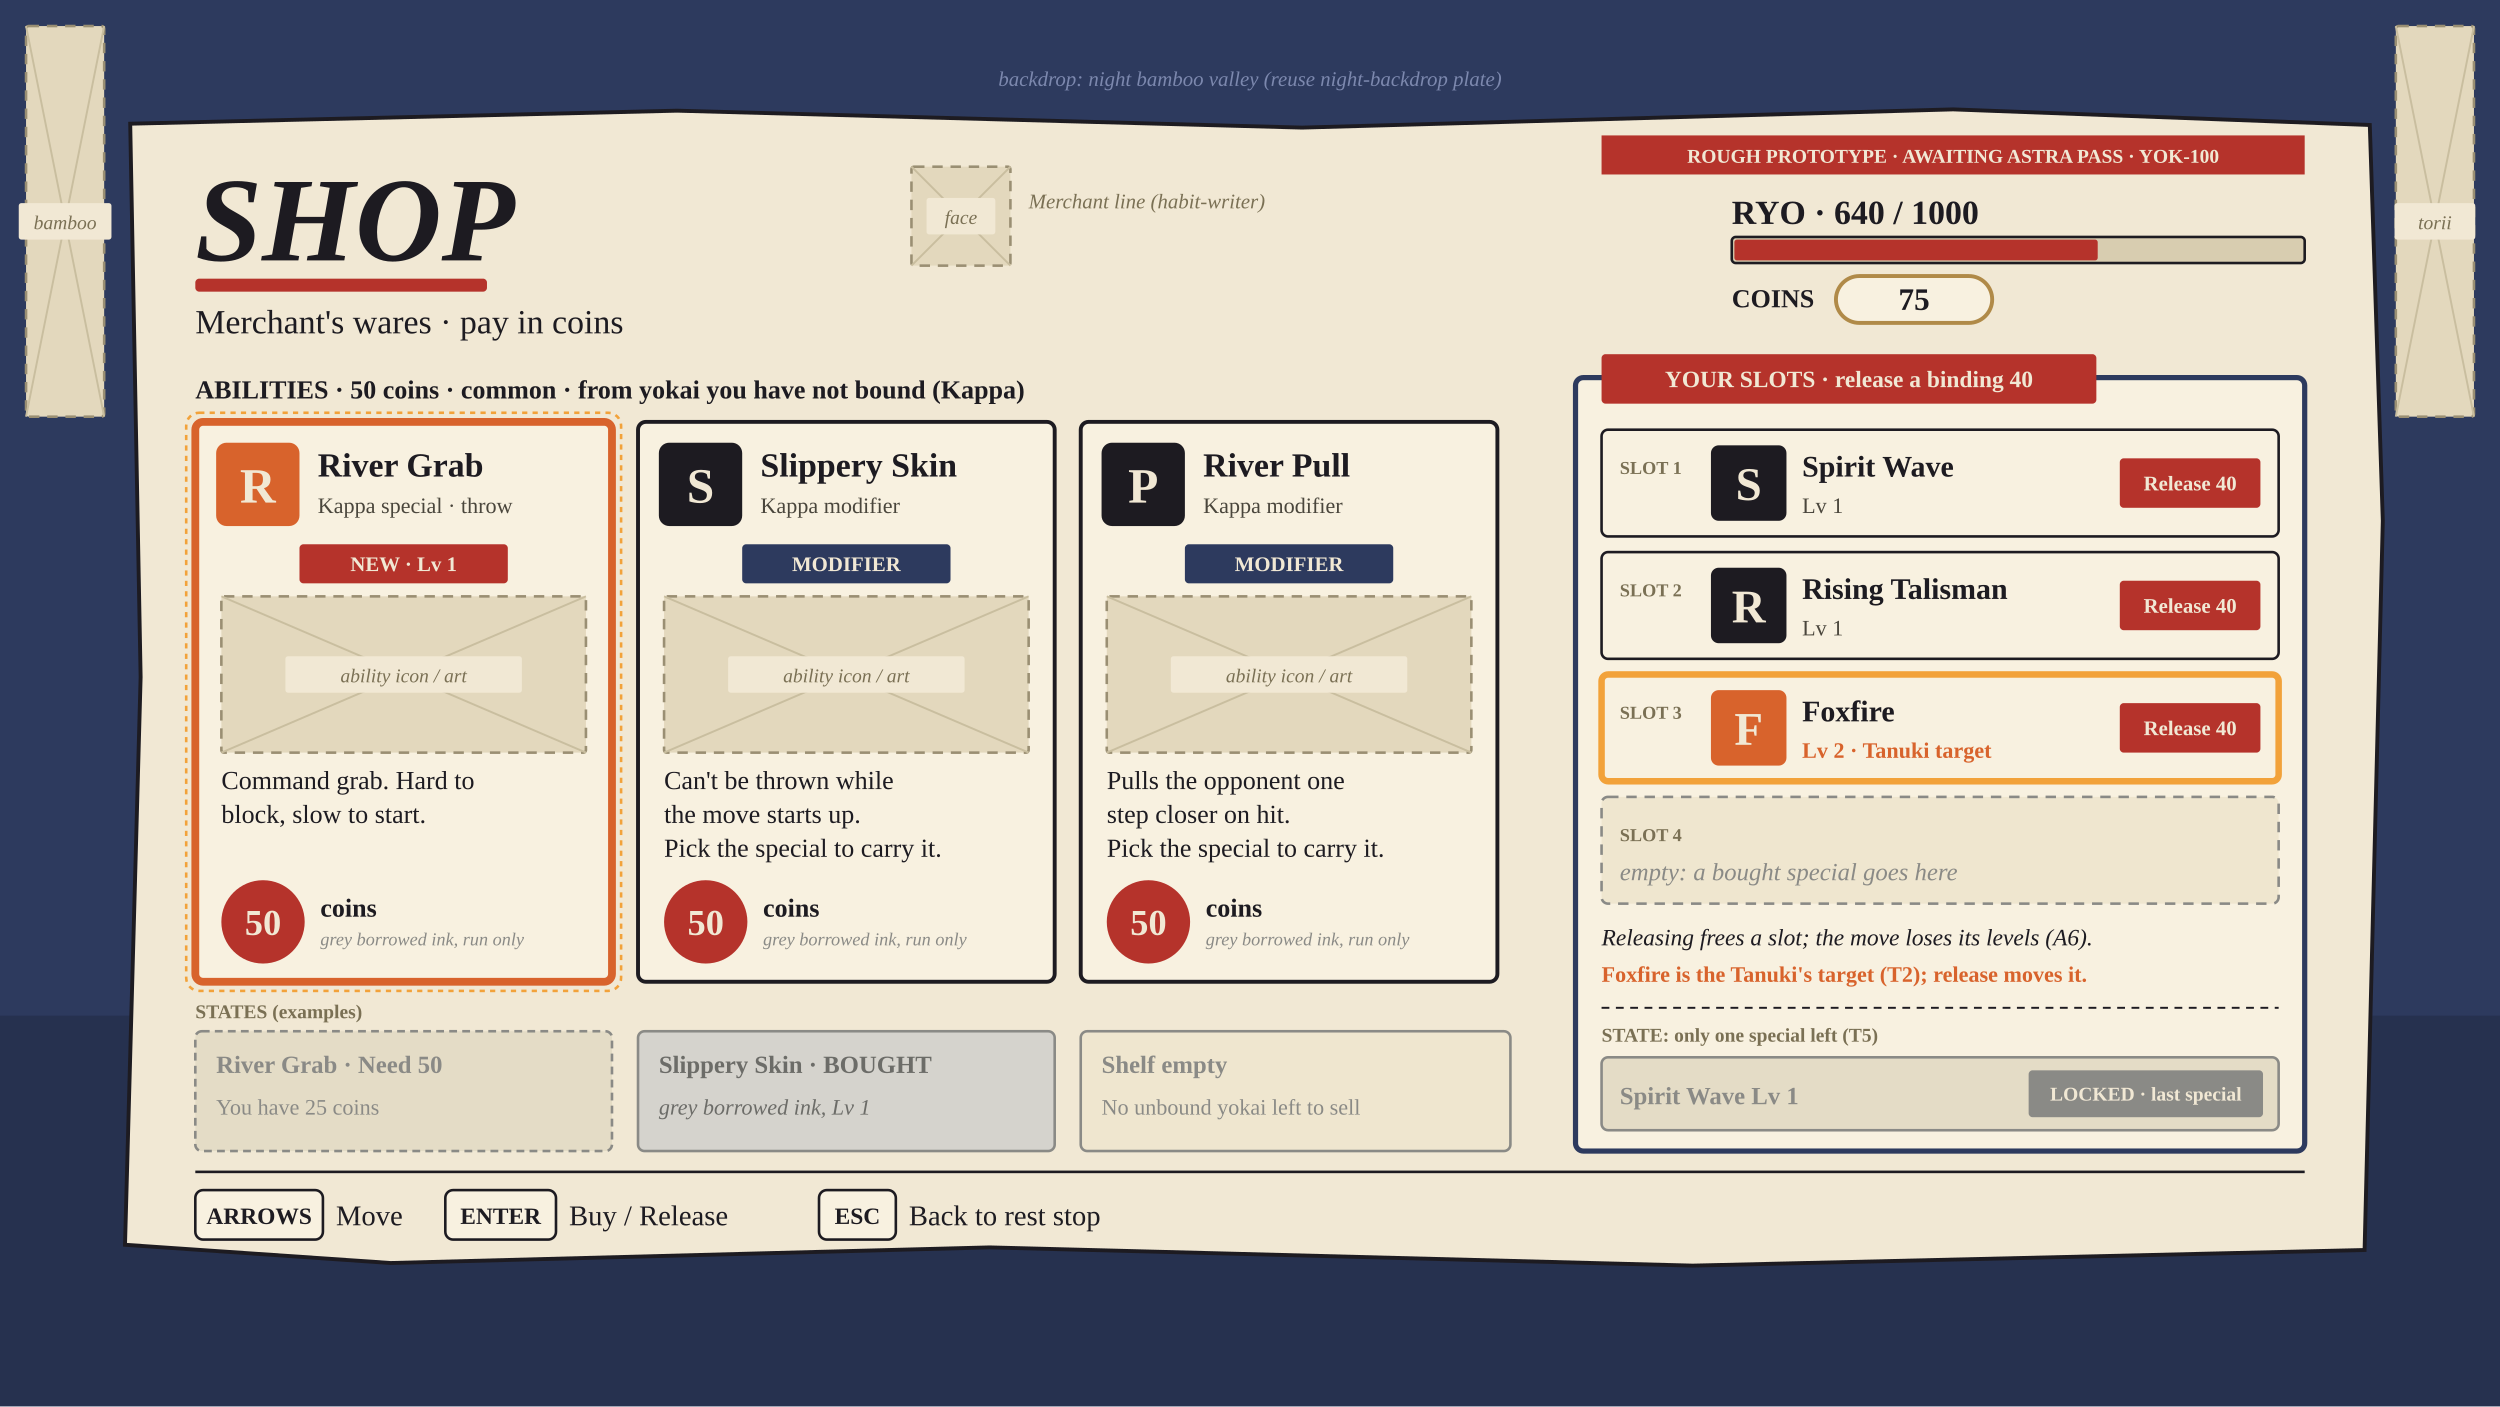
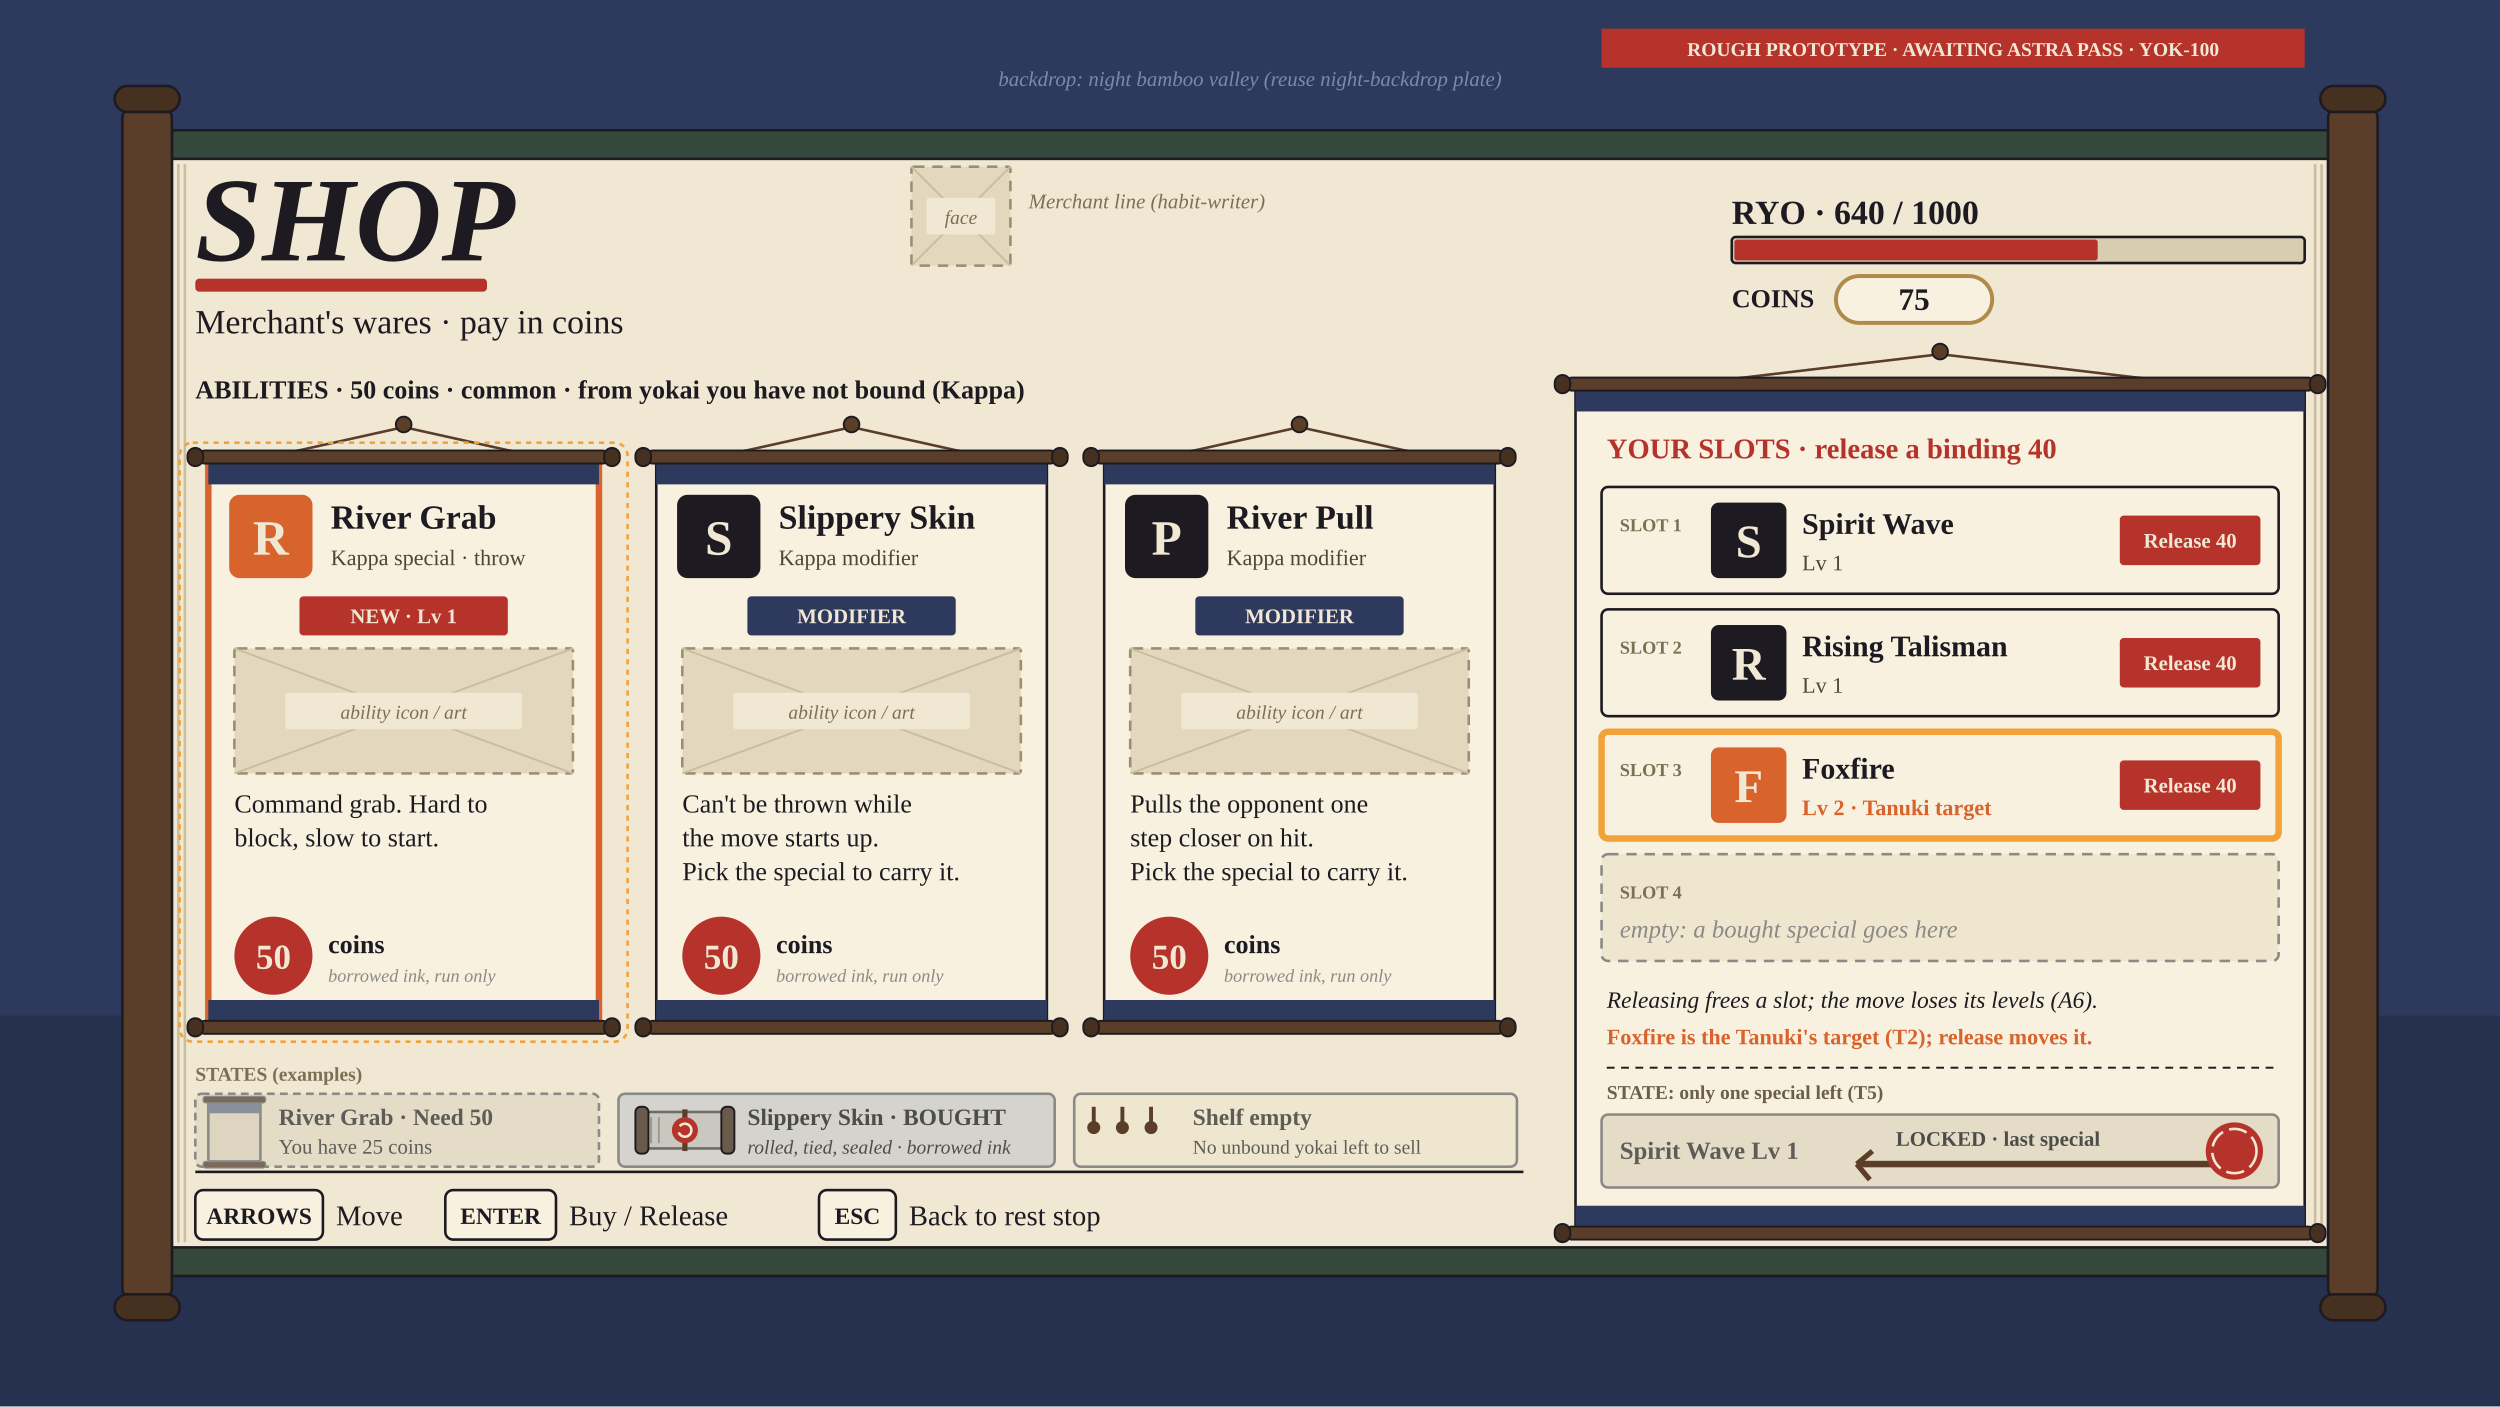
<svg xmlns="http://www.w3.org/2000/svg" width="1920" height="1080" viewBox="0 0 1920 1080">
  <rect width="1920" height="1080" fill="#2D3A5E" />
  <rect x="0" y="780" width="1920" height="300" rx="0" fill="#26314F" stroke="none" stroke-width="0" />
-   <rect x="20" y="20" width="60" height="300" rx="2" fill="#E3D8BD" stroke="#9A8F73" stroke-width="2" stroke-dasharray="8 6" />
-   <line x1="20" y1="20" x2="80" y2="320" stroke="#C9BE9F" stroke-width="1.5" />
-   <line x1="80" y1="20" x2="20" y2="320" stroke="#C9BE9F" stroke-width="1.5" />
-   <rect x="14.4" y="156.0" width="71.2" height="28" rx="2" fill="#F1E8D4" stroke="none" stroke-width="0" />
-   <text x="50.0" y="176.0" font-family="Georgia, 'Times New Roman', serif" font-size="15" fill="#7A7054" font-weight="normal" text-anchor="middle" font-style="italic">bamboo</text>
-   <rect x="1840" y="20" width="60" height="300" rx="2" fill="#E3D8BD" stroke="#9A8F73" stroke-width="2" stroke-dasharray="8 6" />
-   <line x1="1840" y1="20" x2="1900" y2="320" stroke="#C9BE9F" stroke-width="1.5" />
-   <line x1="1900" y1="20" x2="1840" y2="320" stroke="#C9BE9F" stroke-width="1.5" />
-   <rect x="1839.0" y="156.0" width="62.0" height="28" rx="2" fill="#F1E8D4" stroke="none" stroke-width="0" />
-   <text x="1870.0" y="176.0" font-family="Georgia, 'Times New Roman', serif" font-size="15" fill="#7A7054" font-weight="normal" text-anchor="middle" font-style="italic">torii</text>
  <text x="960" y="66" font-family="Georgia, 'Times New Roman', serif" font-size="16" fill="#7C88AE" font-weight="normal" text-anchor="middle" font-style="italic">backdrop: night bamboo valley (reuse night-backdrop plate)</text>
-   <polygon points="100,95 520,85 1000,98 1500,84 1820,96 1830,400 1816,960 1300,972 760,958 300,970 96,956 108,520" fill="#F1E8D4" stroke="#1D1B21" stroke-width="3" />
+   <rect x="132" y="100" width="1656" height="880" rx="0" fill="#34483B" stroke="#1D1B21" stroke-width="2" />
+   <rect x="132" y="122" width="1656" height="836" rx="0" fill="#F1E8D4" stroke="#1D1B21" stroke-width="2" />
+   <line x1="137" y1="126" x2="137" y2="954" stroke="#C9BE9F" stroke-width="2" />
+   <line x1="142" y1="126" x2="142" y2="954" stroke="#C9BE9F" stroke-width="2" />
+   <line x1="1783" y1="126" x2="1783" y2="954" stroke="#C9BE9F" stroke-width="2" />
+   <line x1="1778" y1="126" x2="1778" y2="954" stroke="#C9BE9F" stroke-width="2" />
+   <rect x="94" y="84" width="38" height="912" rx="6" fill="#5A3E2A" stroke="#1D1B21" stroke-width="2" />
+   <rect x="88" y="66" width="50" height="20" rx="10" fill="#46301F" stroke="#1D1B21" stroke-width="2" />
+   <rect x="88" y="994" width="50" height="20" rx="10" fill="#46301F" stroke="#1D1B21" stroke-width="2" />
+   <rect x="1788" y="84" width="38" height="912" rx="6" fill="#5A3E2A" stroke="#1D1B21" stroke-width="2" />
+   <rect x="1782" y="66" width="50" height="20" rx="10" fill="#46301F" stroke="#1D1B21" stroke-width="2" />
+   <rect x="1782" y="994" width="50" height="20" rx="10" fill="#46301F" stroke="#1D1B21" stroke-width="2" />
  <text x="150" y="200" font-family="Georgia, 'Times New Roman', serif" font-size="92" fill="#1D1B21" font-weight="bold" text-anchor="start" font-style="italic">SHOP</text>
  <rect x="150" y="214" width="224" height="10" rx="3" fill="#B5332B" stroke="none" stroke-width="0" />
  <text x="150" y="256" font-family="Georgia, 'Times New Roman', serif" font-size="26" fill="#1D1B21" font-weight="normal" text-anchor="start">Merchant's wares · pay in coins</text>
  <text x="1330" y="172" font-family="Georgia, 'Times New Roman', serif" font-size="26" fill="#1D1B21" font-weight="bold" text-anchor="start">RYO  ·  640 / 1000</text>
  <rect x="1330" y="182" width="440" height="20" rx="3" fill="#D8CDB0" stroke="#1D1B21" stroke-width="2" />
  <rect x="1332" y="184" width="279.04" height="16" rx="2" fill="#B5332B" stroke="none" stroke-width="0" />
  <text x="1330" y="236" font-family="Georgia, 'Times New Roman', serif" font-size="20" fill="#1D1B21" font-weight="bold" text-anchor="start">COINS</text>
  <rect x="1410" y="212" width="120" height="36" rx="18" fill="#F8F1E0" stroke="#B08A48" stroke-width="3" />
  <text x="1470" y="238" font-family="Georgia, 'Times New Roman', serif" font-size="24" fill="#1D1B21" font-weight="bold" text-anchor="middle">75</text>
-   <rect x="1230" y="104" width="540" height="30" fill="#B5332B" />
-   <text x="1500" y="125" font-family="Georgia, 'Times New Roman', serif" font-size="15" fill="#F1E8D4" font-weight="bold" text-anchor="middle">ROUGH PROTOTYPE · AWAITING ASTRA PASS · YOK-100</text>
+   <rect x="1230" y="22" width="540" height="30" fill="#B5332B" />
+   <text x="1500" y="43" font-family="Georgia, 'Times New Roman', serif" font-size="15" fill="#F1E8D4" font-weight="bold" text-anchor="middle">ROUGH PROTOTYPE · AWAITING ASTRA PASS · YOK-100</text>
  <rect x="700" y="128" width="76" height="76" rx="2" fill="#E3D8BD" stroke="#9A8F73" stroke-width="2" stroke-dasharray="8 6" />
  <line x1="700" y1="128" x2="776" y2="204" stroke="#C9BE9F" stroke-width="1.5" />
  <line x1="776" y1="128" x2="700" y2="204" stroke="#C9BE9F" stroke-width="1.5" />
  <rect x="711.6" y="152.0" width="52.8" height="28" rx="2" fill="#F1E8D4" stroke="none" stroke-width="0" />
  <text x="738.0" y="172.0" font-family="Georgia, 'Times New Roman', serif" font-size="15" fill="#7A7054" font-weight="normal" text-anchor="middle" font-style="italic">face</text>
  <text x="790" y="160" font-family="Georgia, 'Times New Roman', serif" font-size="16" fill="#7A7054" font-weight="normal" text-anchor="start" font-style="italic">Merchant line (habit-writer)</text>
  <text x="150" y="306" font-family="Georgia, 'Times New Roman', serif" font-size="20" fill="#1D1B21" font-weight="bold" text-anchor="start">ABILITIES · 50 coins · common · from yokai you have not bound (Kappa)</text>
-   <rect x="150" y="324" width="320" height="430" rx="6" fill="#F8F1E0" stroke="#D8632C" stroke-width="6" />
-   <rect x="143" y="317" width="334" height="444" rx="10" fill="none" stroke="#F2A23A" stroke-width="2" stroke-dasharray="4 4" />
-   <rect x="166" y="340" width="64" height="64" rx="8" fill="#D8632C" stroke="none" stroke-width="0" />
-   <text x="198" y="386" font-family="Georgia, 'Times New Roman', serif" font-size="38" fill="#F1E8D4" font-weight="bold" text-anchor="middle">R</text>
-   <text x="244" y="366" font-family="Georgia, 'Times New Roman', serif" font-size="26" fill="#1D1B21" font-weight="bold" text-anchor="start">River Grab</text>
-   <text x="244" y="394" font-family="Georgia, 'Times New Roman', serif" font-size="17" fill="#4A463C" font-weight="normal" text-anchor="start">Kappa special · throw</text>
-   <rect x="230.0" y="418" width="160" height="30" rx="3" fill="#B5332B" stroke="none" stroke-width="0" />
-   <text x="310.0" y="438.6" font-family="Georgia, 'Times New Roman', serif" font-size="16" fill="#F1E8D4" font-weight="bold" text-anchor="middle">NEW · Lv 1</text>
-   <rect x="170" y="458" width="280" height="120" rx="2" fill="#E3D8BD" stroke="#9A8F73" stroke-width="2" stroke-dasharray="8 6" />
-   <line x1="170" y1="458" x2="450" y2="578" stroke="#C9BE9F" stroke-width="1.5" />
-   <line x1="450" y1="458" x2="170" y2="578" stroke="#C9BE9F" stroke-width="1.5" />
-   <rect x="219.2" y="504.0" width="181.6" height="28" rx="2" fill="#F1E8D4" stroke="none" stroke-width="0" />
-   <text x="310.0" y="524.0" font-family="Georgia, 'Times New Roman', serif" font-size="15" fill="#7A7054" font-weight="normal" text-anchor="middle" font-style="italic">ability icon / art</text>
-   <text x="170" y="606" font-family="Georgia, 'Times New Roman', serif" font-size="20" fill="#1D1B21" font-weight="normal" text-anchor="start">Command grab. Hard to</text>
-   <text x="170" y="632" font-family="Georgia, 'Times New Roman', serif" font-size="20" fill="#1D1B21" font-weight="normal" text-anchor="start">block, slow to start.</text>
-   <circle cx="202" cy="708" r="32" fill="#B5332B" />
-   <text x="202" y="718" font-family="Georgia, 'Times New Roman', serif" font-size="28" fill="#F1E8D4" font-weight="bold" text-anchor="middle">50</text>
-   <text x="246" y="704" font-family="Georgia, 'Times New Roman', serif" font-size="20" fill="#1D1B21" font-weight="bold" text-anchor="start">coins</text>
-   <text x="246" y="726" font-family="Georgia, 'Times New Roman', serif" font-size="14" fill="#8A8A86" font-weight="normal" text-anchor="start" font-style="italic">grey borrowed ink, run only</text>
-   <rect x="490" y="324" width="320" height="430" rx="6" fill="#F8F1E0" stroke="#1D1B21" stroke-width="3" />
-   <rect x="506" y="340" width="64" height="64" rx="8" fill="#1D1B21" stroke="none" stroke-width="0" />
-   <text x="538" y="386" font-family="Georgia, 'Times New Roman', serif" font-size="38" fill="#F1E8D4" font-weight="bold" text-anchor="middle">S</text>
-   <text x="584" y="366" font-family="Georgia, 'Times New Roman', serif" font-size="26" fill="#1D1B21" font-weight="bold" text-anchor="start">Slippery Skin</text>
-   <text x="584" y="394" font-family="Georgia, 'Times New Roman', serif" font-size="17" fill="#4A463C" font-weight="normal" text-anchor="start">Kappa modifier</text>
-   <rect x="570.0" y="418" width="160" height="30" rx="3" fill="#2D3A5E" stroke="none" stroke-width="0" />
-   <text x="650.0" y="438.6" font-family="Georgia, 'Times New Roman', serif" font-size="16" fill="#F1E8D4" font-weight="bold" text-anchor="middle">MODIFIER</text>
-   <rect x="510" y="458" width="280" height="120" rx="2" fill="#E3D8BD" stroke="#9A8F73" stroke-width="2" stroke-dasharray="8 6" />
-   <line x1="510" y1="458" x2="790" y2="578" stroke="#C9BE9F" stroke-width="1.5" />
-   <line x1="790" y1="458" x2="510" y2="578" stroke="#C9BE9F" stroke-width="1.5" />
-   <rect x="559.2" y="504.0" width="181.6" height="28" rx="2" fill="#F1E8D4" stroke="none" stroke-width="0" />
-   <text x="650.0" y="524.0" font-family="Georgia, 'Times New Roman', serif" font-size="15" fill="#7A7054" font-weight="normal" text-anchor="middle" font-style="italic">ability icon / art</text>
-   <text x="510" y="606" font-family="Georgia, 'Times New Roman', serif" font-size="20" fill="#1D1B21" font-weight="normal" text-anchor="start">Can't be thrown while</text>
-   <text x="510" y="632" font-family="Georgia, 'Times New Roman', serif" font-size="20" fill="#1D1B21" font-weight="normal" text-anchor="start">the move starts up.</text>
-   <text x="510" y="658" font-family="Georgia, 'Times New Roman', serif" font-size="20" fill="#1D1B21" font-weight="normal" text-anchor="start">Pick the special to carry it.</text>
-   <circle cx="542" cy="708" r="32" fill="#B5332B" />
-   <text x="542" y="718" font-family="Georgia, 'Times New Roman', serif" font-size="28" fill="#F1E8D4" font-weight="bold" text-anchor="middle">50</text>
-   <text x="586" y="704" font-family="Georgia, 'Times New Roman', serif" font-size="20" fill="#1D1B21" font-weight="bold" text-anchor="start">coins</text>
-   <text x="586" y="726" font-family="Georgia, 'Times New Roman', serif" font-size="14" fill="#8A8A86" font-weight="normal" text-anchor="start" font-style="italic">grey borrowed ink, run only</text>
-   <rect x="830" y="324" width="320" height="430" rx="6" fill="#F8F1E0" stroke="#1D1B21" stroke-width="3" />
-   <rect x="846" y="340" width="64" height="64" rx="8" fill="#1D1B21" stroke="none" stroke-width="0" />
-   <text x="878" y="386" font-family="Georgia, 'Times New Roman', serif" font-size="38" fill="#F1E8D4" font-weight="bold" text-anchor="middle">P</text>
-   <text x="924" y="366" font-family="Georgia, 'Times New Roman', serif" font-size="26" fill="#1D1B21" font-weight="bold" text-anchor="start">River Pull</text>
-   <text x="924" y="394" font-family="Georgia, 'Times New Roman', serif" font-size="17" fill="#4A463C" font-weight="normal" text-anchor="start">Kappa modifier</text>
-   <rect x="910.0" y="418" width="160" height="30" rx="3" fill="#2D3A5E" stroke="none" stroke-width="0" />
-   <text x="990.0" y="438.6" font-family="Georgia, 'Times New Roman', serif" font-size="16" fill="#F1E8D4" font-weight="bold" text-anchor="middle">MODIFIER</text>
-   <rect x="850" y="458" width="280" height="120" rx="2" fill="#E3D8BD" stroke="#9A8F73" stroke-width="2" stroke-dasharray="8 6" />
-   <line x1="850" y1="458" x2="1130" y2="578" stroke="#C9BE9F" stroke-width="1.5" />
-   <line x1="1130" y1="458" x2="850" y2="578" stroke="#C9BE9F" stroke-width="1.5" />
-   <rect x="899.2" y="504.0" width="181.6" height="28" rx="2" fill="#F1E8D4" stroke="none" stroke-width="0" />
-   <text x="990.0" y="524.0" font-family="Georgia, 'Times New Roman', serif" font-size="15" fill="#7A7054" font-weight="normal" text-anchor="middle" font-style="italic">ability icon / art</text>
-   <text x="850" y="606" font-family="Georgia, 'Times New Roman', serif" font-size="20" fill="#1D1B21" font-weight="normal" text-anchor="start">Pulls the opponent one</text>
-   <text x="850" y="632" font-family="Georgia, 'Times New Roman', serif" font-size="20" fill="#1D1B21" font-weight="normal" text-anchor="start">step closer on hit.</text>
-   <text x="850" y="658" font-family="Georgia, 'Times New Roman', serif" font-size="20" fill="#1D1B21" font-weight="normal" text-anchor="start">Pick the special to carry it.</text>
-   <circle cx="882" cy="708" r="32" fill="#B5332B" />
-   <text x="882" y="718" font-family="Georgia, 'Times New Roman', serif" font-size="28" fill="#F1E8D4" font-weight="bold" text-anchor="middle">50</text>
-   <text x="926" y="704" font-family="Georgia, 'Times New Roman', serif" font-size="20" fill="#1D1B21" font-weight="bold" text-anchor="start">coins</text>
-   <text x="926" y="726" font-family="Georgia, 'Times New Roman', serif" font-size="14" fill="#8A8A86" font-weight="normal" text-anchor="start" font-style="italic">grey borrowed ink, run only</text>
-   <text x="150" y="782" font-family="Georgia, 'Times New Roman', serif" font-size="15" fill="#7A7054" font-weight="bold" text-anchor="start">STATES (examples)</text>
-   <rect x="150" y="792" width="320" height="92" rx="5" fill="#E4DCC6" stroke="#8A8A86" stroke-width="2" stroke-dasharray="6 4" />
-   <text x="166" y="824" font-family="Georgia, 'Times New Roman', serif" font-size="19" fill="#8A8A86" font-weight="bold" text-anchor="start">River Grab · Need 50</text>
-   <text x="166" y="856" font-family="Georgia, 'Times New Roman', serif" font-size="17" fill="#8A8A86" font-weight="normal" text-anchor="start">You have 25 coins</text>
-   <rect x="490" y="792" width="320" height="92" rx="5" fill="#D5D3CD" stroke="#8A8A86" stroke-width="2" />
-   <text x="506" y="824" font-family="Georgia, 'Times New Roman', serif" font-size="19" fill="#6C6C68" font-weight="bold" text-anchor="start">Slippery Skin · BOUGHT</text>
-   <text x="506" y="856" font-family="Georgia, 'Times New Roman', serif" font-size="17" fill="#6C6C68" font-weight="normal" text-anchor="start" font-style="italic">grey borrowed ink, Lv 1</text>
-   <rect x="830" y="792" width="330" height="92" rx="5" fill="#EFE6CF" stroke="#8A8A86" stroke-width="2" />
-   <text x="846" y="824" font-family="Georgia, 'Times New Roman', serif" font-size="19" fill="#8A8A86" font-weight="bold" text-anchor="start">Shelf empty</text>
-   <text x="846" y="856" font-family="Georgia, 'Times New Roman', serif" font-size="17" fill="#8A8A86" font-weight="normal" text-anchor="start">No unbound yokai left to sell</text>
-   <rect x="1210" y="290" width="560" height="594" rx="6" fill="#F8F1E0" stroke="#2D3A5E" stroke-width="4" />
-   <rect x="1230" y="272" width="380" height="38" rx="3" fill="#B5332B" stroke="none" stroke-width="0" />
-   <text x="1420.0" y="297.3" font-family="Georgia, 'Times New Roman', serif" font-size="18" fill="#F1E8D4" font-weight="bold" text-anchor="middle">YOUR SLOTS · release a binding 40</text>
-   <rect x="1230" y="330" width="520" height="82" rx="5" fill="#F8F1E0" stroke="#1D1B21" stroke-width="2" />
-   <text x="1244" y="364" font-family="Georgia, 'Times New Roman', serif" font-size="14" fill="#7A7054" font-weight="bold" text-anchor="start">SLOT 1</text>
-   <rect x="1314" y="342" width="58" height="58" rx="6" fill="#1D1B21" stroke="none" stroke-width="0" />
-   <text x="1343" y="384" font-family="Georgia, 'Times New Roman', serif" font-size="36" fill="#F1E8D4" font-weight="bold" text-anchor="middle">S</text>
-   <text x="1384" y="366" font-family="Georgia, 'Times New Roman', serif" font-size="23" fill="#1D1B21" font-weight="bold" text-anchor="start">Spirit Wave</text>
-   <text x="1384" y="394" font-family="Georgia, 'Times New Roman', serif" font-size="17" fill="#4A463C" font-weight="normal" text-anchor="start">Lv 1</text>
-   <rect x="1628" y="352" width="108" height="38" rx="3" fill="#B5332B" stroke="none" stroke-width="0" />
-   <text x="1682.0" y="376.6" font-family="Georgia, 'Times New Roman', serif" font-size="16" fill="#F1E8D4" font-weight="bold" text-anchor="middle">Release 40</text>
-   <rect x="1230" y="424" width="520" height="82" rx="5" fill="#F8F1E0" stroke="#1D1B21" stroke-width="2" />
-   <text x="1244" y="458" font-family="Georgia, 'Times New Roman', serif" font-size="14" fill="#7A7054" font-weight="bold" text-anchor="start">SLOT 2</text>
-   <rect x="1314" y="436" width="58" height="58" rx="6" fill="#1D1B21" stroke="none" stroke-width="0" />
-   <text x="1343" y="478" font-family="Georgia, 'Times New Roman', serif" font-size="36" fill="#F1E8D4" font-weight="bold" text-anchor="middle">R</text>
-   <text x="1384" y="460" font-family="Georgia, 'Times New Roman', serif" font-size="23" fill="#1D1B21" font-weight="bold" text-anchor="start">Rising Talisman</text>
-   <text x="1384" y="488" font-family="Georgia, 'Times New Roman', serif" font-size="17" fill="#4A463C" font-weight="normal" text-anchor="start">Lv 1</text>
-   <rect x="1628" y="446" width="108" height="38" rx="3" fill="#B5332B" stroke="none" stroke-width="0" />
-   <text x="1682.0" y="470.6" font-family="Georgia, 'Times New Roman', serif" font-size="16" fill="#F1E8D4" font-weight="bold" text-anchor="middle">Release 40</text>
-   <rect x="1230" y="518" width="520" height="82" rx="5" fill="#F8F1E0" stroke="#F2A23A" stroke-width="5" />
-   <text x="1244" y="552" font-family="Georgia, 'Times New Roman', serif" font-size="14" fill="#7A7054" font-weight="bold" text-anchor="start">SLOT 3</text>
-   <rect x="1314" y="530" width="58" height="58" rx="6" fill="#D8632C" stroke="none" stroke-width="0" />
-   <text x="1343" y="572" font-family="Georgia, 'Times New Roman', serif" font-size="36" fill="#F1E8D4" font-weight="bold" text-anchor="middle">F</text>
-   <text x="1384" y="554" font-family="Georgia, 'Times New Roman', serif" font-size="23" fill="#1D1B21" font-weight="bold" text-anchor="start">Foxfire</text>
-   <text x="1384" y="582" font-family="Georgia, 'Times New Roman', serif" font-size="17" fill="#D8632C" font-weight="bold" text-anchor="start">Lv 2  ·  Tanuki target</text>
-   <rect x="1628" y="540" width="108" height="38" rx="3" fill="#B5332B" stroke="none" stroke-width="0" />
-   <text x="1682.0" y="564.6" font-family="Georgia, 'Times New Roman', serif" font-size="16" fill="#F1E8D4" font-weight="bold" text-anchor="middle">Release 40</text>
-   <rect x="1230" y="612" width="520" height="82" rx="5" fill="#EFE6CF" stroke="#8A8A86" stroke-width="2" stroke-dasharray="8 6" />
-   <text x="1244" y="646" font-family="Georgia, 'Times New Roman', serif" font-size="14" fill="#7A7054" font-weight="bold" text-anchor="start">SLOT 4</text>
-   <text x="1244" y="676" font-family="Georgia, 'Times New Roman', serif" font-size="19" fill="#8A8A86" font-weight="normal" text-anchor="start" font-style="italic">empty: a bought special goes here</text>
-   <text x="1230" y="726" font-family="Georgia, 'Times New Roman', serif" font-size="18" fill="#1D1B21" font-weight="normal" text-anchor="start" font-style="italic">Releasing frees a slot; the move loses its levels (A6).</text>
-   <text x="1230" y="754" font-family="Georgia, 'Times New Roman', serif" font-size="17" fill="#D8632C" font-weight="bold" text-anchor="start">Foxfire is the Tanuki's target (T2); release moves it.</text>
-   <line x1="1230" y1="774" x2="1750" y2="774" stroke="#1D1B21" stroke-width="1.5" stroke-dasharray="6 5" />
-   <text x="1230" y="800" font-family="Georgia, 'Times New Roman', serif" font-size="15" fill="#7A7054" font-weight="bold" text-anchor="start">STATE: only one special left (T5)</text>
-   <rect x="1230" y="812" width="520" height="56" rx="5" fill="#E4DCC6" stroke="#8A8A86" stroke-width="2" />
-   <text x="1244" y="848" font-family="Georgia, 'Times New Roman', serif" font-size="19" fill="#8A8A86" font-weight="bold" text-anchor="start">Spirit Wave Lv 1</text>
-   <rect x="1558" y="822" width="180" height="36" rx="3" fill="#8A8A86" stroke="none" stroke-width="0" />
-   <text x="1648.0" y="845.25" font-family="Georgia, 'Times New Roman', serif" font-size="15" fill="#F1E8D4" font-weight="bold" text-anchor="middle">LOCKED · last special</text>
-   <line x1="150" y1="900" x2="1770" y2="900" stroke="#1D1B21" stroke-width="2" />
+   <line x1="310.0" y1="328" x2="220.0" y2="348" stroke="#5A3E2A" stroke-width="2" />
+   <line x1="310.0" y1="328" x2="400.0" y2="348" stroke="#5A3E2A" stroke-width="2" />
+   <circle cx="310.0" cy="326" r="6" fill="#5A3E2A" stroke="#1D1B21" stroke-width="1.5" />
+   <rect x="138" y="340" width="344" height="460" rx="10" fill="none" stroke="#F2A23A" stroke-width="2" stroke-dasharray="4 4" />
+   <rect x="160" y="354" width="300" height="432" rx="2" fill="#F8F1E0" stroke="#D8632C" stroke-width="5" />
+   <rect x="160" y="354" width="300" height="18" rx="0" fill="#2D3A5E" stroke="none" stroke-width="0" />
+   <rect x="160" y="768" width="300" height="18" rx="0" fill="#2D3A5E" stroke="none" stroke-width="0" />
+   <rect x="154" y="346" width="312" height="10" rx="3" fill="#5A3E2A" stroke="#1D1B21" stroke-width="1.5" />
+   <rect x="144" y="344" width="12" height="14" rx="6" fill="#46301F" stroke="#1D1B21" stroke-width="1.5" />
+   <rect x="464" y="344" width="12" height="14" rx="6" fill="#46301F" stroke="#1D1B21" stroke-width="1.5" />
+   <rect x="154" y="784" width="312" height="10" rx="3" fill="#5A3E2A" stroke="#1D1B21" stroke-width="1.5" />
+   <rect x="144" y="782" width="12" height="14" rx="6" fill="#46301F" stroke="#1D1B21" stroke-width="1.5" />
+   <rect x="464" y="782" width="12" height="14" rx="6" fill="#46301F" stroke="#1D1B21" stroke-width="1.5" />
+   <rect x="176" y="380" width="64" height="64" rx="8" fill="#D8632C" stroke="none" stroke-width="0" />
+   <text x="208" y="426" font-family="Georgia, 'Times New Roman', serif" font-size="38" fill="#F1E8D4" font-weight="bold" text-anchor="middle">R</text>
+   <text x="254" y="406" font-family="Georgia, 'Times New Roman', serif" font-size="26" fill="#1D1B21" font-weight="bold" text-anchor="start">River Grab</text>
+   <text x="254" y="434" font-family="Georgia, 'Times New Roman', serif" font-size="17" fill="#4A463C" font-weight="normal" text-anchor="start">Kappa special · throw</text>
+   <rect x="230.0" y="458" width="160" height="30" rx="3" fill="#B5332B" stroke="none" stroke-width="0" />
+   <text x="310.0" y="478.6" font-family="Georgia, 'Times New Roman', serif" font-size="16" fill="#F1E8D4" font-weight="bold" text-anchor="middle">NEW · Lv 1</text>
+   <rect x="180" y="498" width="260" height="96" rx="2" fill="#E3D8BD" stroke="#9A8F73" stroke-width="2" stroke-dasharray="8 6" />
+   <line x1="180" y1="498" x2="440" y2="594" stroke="#C9BE9F" stroke-width="1.5" />
+   <line x1="440" y1="498" x2="180" y2="594" stroke="#C9BE9F" stroke-width="1.5" />
+   <rect x="219.2" y="532.0" width="181.6" height="28" rx="2" fill="#F1E8D4" stroke="none" stroke-width="0" />
+   <text x="310.0" y="552.0" font-family="Georgia, 'Times New Roman', serif" font-size="15" fill="#7A7054" font-weight="normal" text-anchor="middle" font-style="italic">ability icon / art</text>
+   <text x="180" y="624" font-family="Georgia, 'Times New Roman', serif" font-size="20" fill="#1D1B21" font-weight="normal" text-anchor="start">Command grab. Hard to</text>
+   <text x="180" y="650" font-family="Georgia, 'Times New Roman', serif" font-size="20" fill="#1D1B21" font-weight="normal" text-anchor="start">block, slow to start.</text>
+   <circle cx="210" cy="734" r="30" fill="#B5332B" />
+   <text x="210" y="744" font-family="Georgia, 'Times New Roman', serif" font-size="27" fill="#F1E8D4" font-weight="bold" text-anchor="middle">50</text>
+   <text x="252" y="732" font-family="Georgia, 'Times New Roman', serif" font-size="20" fill="#1D1B21" font-weight="bold" text-anchor="start">coins</text>
+   <text x="252" y="754" font-family="Georgia, 'Times New Roman', serif" font-size="14" fill="#8A8A86" font-weight="normal" text-anchor="start" font-style="italic">borrowed ink, run only</text>
+   <line x1="654.0" y1="328" x2="564.0" y2="348" stroke="#5A3E2A" stroke-width="2" />
+   <line x1="654.0" y1="328" x2="744.0" y2="348" stroke="#5A3E2A" stroke-width="2" />
+   <circle cx="654.0" cy="326" r="6" fill="#5A3E2A" stroke="#1D1B21" stroke-width="1.5" />
+   <rect x="504" y="354" width="300" height="432" rx="2" fill="#F8F1E0" stroke="#1D1B21" stroke-width="2" />
+   <rect x="504" y="354" width="300" height="18" rx="0" fill="#2D3A5E" stroke="none" stroke-width="0" />
+   <rect x="504" y="768" width="300" height="18" rx="0" fill="#2D3A5E" stroke="none" stroke-width="0" />
+   <rect x="498" y="346" width="312" height="10" rx="3" fill="#5A3E2A" stroke="#1D1B21" stroke-width="1.5" />
+   <rect x="488" y="344" width="12" height="14" rx="6" fill="#46301F" stroke="#1D1B21" stroke-width="1.5" />
+   <rect x="808" y="344" width="12" height="14" rx="6" fill="#46301F" stroke="#1D1B21" stroke-width="1.5" />
+   <rect x="498" y="784" width="312" height="10" rx="3" fill="#5A3E2A" stroke="#1D1B21" stroke-width="1.5" />
+   <rect x="488" y="782" width="12" height="14" rx="6" fill="#46301F" stroke="#1D1B21" stroke-width="1.5" />
+   <rect x="808" y="782" width="12" height="14" rx="6" fill="#46301F" stroke="#1D1B21" stroke-width="1.5" />
+   <rect x="520" y="380" width="64" height="64" rx="8" fill="#1D1B21" stroke="none" stroke-width="0" />
+   <text x="552" y="426" font-family="Georgia, 'Times New Roman', serif" font-size="38" fill="#F1E8D4" font-weight="bold" text-anchor="middle">S</text>
+   <text x="598" y="406" font-family="Georgia, 'Times New Roman', serif" font-size="26" fill="#1D1B21" font-weight="bold" text-anchor="start">Slippery Skin</text>
+   <text x="598" y="434" font-family="Georgia, 'Times New Roman', serif" font-size="17" fill="#4A463C" font-weight="normal" text-anchor="start">Kappa modifier</text>
+   <rect x="574.0" y="458" width="160" height="30" rx="3" fill="#2D3A5E" stroke="none" stroke-width="0" />
+   <text x="654.0" y="478.6" font-family="Georgia, 'Times New Roman', serif" font-size="16" fill="#F1E8D4" font-weight="bold" text-anchor="middle">MODIFIER</text>
+   <rect x="524" y="498" width="260" height="96" rx="2" fill="#E3D8BD" stroke="#9A8F73" stroke-width="2" stroke-dasharray="8 6" />
+   <line x1="524" y1="498" x2="784" y2="594" stroke="#C9BE9F" stroke-width="1.5" />
+   <line x1="784" y1="498" x2="524" y2="594" stroke="#C9BE9F" stroke-width="1.5" />
+   <rect x="563.2" y="532.0" width="181.6" height="28" rx="2" fill="#F1E8D4" stroke="none" stroke-width="0" />
+   <text x="654.0" y="552.0" font-family="Georgia, 'Times New Roman', serif" font-size="15" fill="#7A7054" font-weight="normal" text-anchor="middle" font-style="italic">ability icon / art</text>
+   <text x="524" y="624" font-family="Georgia, 'Times New Roman', serif" font-size="20" fill="#1D1B21" font-weight="normal" text-anchor="start">Can't be thrown while</text>
+   <text x="524" y="650" font-family="Georgia, 'Times New Roman', serif" font-size="20" fill="#1D1B21" font-weight="normal" text-anchor="start">the move starts up.</text>
+   <text x="524" y="676" font-family="Georgia, 'Times New Roman', serif" font-size="20" fill="#1D1B21" font-weight="normal" text-anchor="start">Pick the special to carry it.</text>
+   <circle cx="554" cy="734" r="30" fill="#B5332B" />
+   <text x="554" y="744" font-family="Georgia, 'Times New Roman', serif" font-size="27" fill="#F1E8D4" font-weight="bold" text-anchor="middle">50</text>
+   <text x="596" y="732" font-family="Georgia, 'Times New Roman', serif" font-size="20" fill="#1D1B21" font-weight="bold" text-anchor="start">coins</text>
+   <text x="596" y="754" font-family="Georgia, 'Times New Roman', serif" font-size="14" fill="#8A8A86" font-weight="normal" text-anchor="start" font-style="italic">borrowed ink, run only</text>
+   <line x1="998.0" y1="328" x2="908.0" y2="348" stroke="#5A3E2A" stroke-width="2" />
+   <line x1="998.0" y1="328" x2="1088.0" y2="348" stroke="#5A3E2A" stroke-width="2" />
+   <circle cx="998.0" cy="326" r="6" fill="#5A3E2A" stroke="#1D1B21" stroke-width="1.5" />
+   <rect x="848" y="354" width="300" height="432" rx="2" fill="#F8F1E0" stroke="#1D1B21" stroke-width="2" />
+   <rect x="848" y="354" width="300" height="18" rx="0" fill="#2D3A5E" stroke="none" stroke-width="0" />
+   <rect x="848" y="768" width="300" height="18" rx="0" fill="#2D3A5E" stroke="none" stroke-width="0" />
+   <rect x="842" y="346" width="312" height="10" rx="3" fill="#5A3E2A" stroke="#1D1B21" stroke-width="1.5" />
+   <rect x="832" y="344" width="12" height="14" rx="6" fill="#46301F" stroke="#1D1B21" stroke-width="1.5" />
+   <rect x="1152" y="344" width="12" height="14" rx="6" fill="#46301F" stroke="#1D1B21" stroke-width="1.5" />
+   <rect x="842" y="784" width="312" height="10" rx="3" fill="#5A3E2A" stroke="#1D1B21" stroke-width="1.5" />
+   <rect x="832" y="782" width="12" height="14" rx="6" fill="#46301F" stroke="#1D1B21" stroke-width="1.5" />
+   <rect x="1152" y="782" width="12" height="14" rx="6" fill="#46301F" stroke="#1D1B21" stroke-width="1.5" />
+   <rect x="864" y="380" width="64" height="64" rx="8" fill="#1D1B21" stroke="none" stroke-width="0" />
+   <text x="896" y="426" font-family="Georgia, 'Times New Roman', serif" font-size="38" fill="#F1E8D4" font-weight="bold" text-anchor="middle">P</text>
+   <text x="942" y="406" font-family="Georgia, 'Times New Roman', serif" font-size="26" fill="#1D1B21" font-weight="bold" text-anchor="start">River Pull</text>
+   <text x="942" y="434" font-family="Georgia, 'Times New Roman', serif" font-size="17" fill="#4A463C" font-weight="normal" text-anchor="start">Kappa modifier</text>
+   <rect x="918.0" y="458" width="160" height="30" rx="3" fill="#2D3A5E" stroke="none" stroke-width="0" />
+   <text x="998.0" y="478.6" font-family="Georgia, 'Times New Roman', serif" font-size="16" fill="#F1E8D4" font-weight="bold" text-anchor="middle">MODIFIER</text>
+   <rect x="868" y="498" width="260" height="96" rx="2" fill="#E3D8BD" stroke="#9A8F73" stroke-width="2" stroke-dasharray="8 6" />
+   <line x1="868" y1="498" x2="1128" y2="594" stroke="#C9BE9F" stroke-width="1.5" />
+   <line x1="1128" y1="498" x2="868" y2="594" stroke="#C9BE9F" stroke-width="1.5" />
+   <rect x="907.2" y="532.0" width="181.6" height="28" rx="2" fill="#F1E8D4" stroke="none" stroke-width="0" />
+   <text x="998.0" y="552.0" font-family="Georgia, 'Times New Roman', serif" font-size="15" fill="#7A7054" font-weight="normal" text-anchor="middle" font-style="italic">ability icon / art</text>
+   <text x="868" y="624" font-family="Georgia, 'Times New Roman', serif" font-size="20" fill="#1D1B21" font-weight="normal" text-anchor="start">Pulls the opponent one</text>
+   <text x="868" y="650" font-family="Georgia, 'Times New Roman', serif" font-size="20" fill="#1D1B21" font-weight="normal" text-anchor="start">step closer on hit.</text>
+   <text x="868" y="676" font-family="Georgia, 'Times New Roman', serif" font-size="20" fill="#1D1B21" font-weight="normal" text-anchor="start">Pick the special to carry it.</text>
+   <circle cx="898" cy="734" r="30" fill="#B5332B" />
+   <text x="898" y="744" font-family="Georgia, 'Times New Roman', serif" font-size="27" fill="#F1E8D4" font-weight="bold" text-anchor="middle">50</text>
+   <text x="940" y="732" font-family="Georgia, 'Times New Roman', serif" font-size="20" fill="#1D1B21" font-weight="bold" text-anchor="start">coins</text>
+   <text x="940" y="754" font-family="Georgia, 'Times New Roman', serif" font-size="14" fill="#8A8A86" font-weight="normal" text-anchor="start" font-style="italic">borrowed ink, run only</text>
+   <text x="150" y="830" font-family="Georgia, 'Times New Roman', serif" font-size="15" fill="#7A7054" font-weight="bold" text-anchor="start">STATES (examples)</text>
+   <rect x="150" y="840" width="310" height="56" rx="5" fill="#E4DCC6" stroke="#8A8A86" stroke-width="2" stroke-dasharray="6 4" />
+   <rect x="160" y="846" width="40" height="46" rx="2" fill="#DDD5BF" stroke="#8A8A86" stroke-width="2" />
+   <rect x="160" y="846" width="40" height="9" rx="0" fill="#8A8F9C" stroke="none" stroke-width="0" />
+   <rect x="156" y="842" width="48" height="5" rx="2" fill="#7A6A5A" stroke="#8A8A86" stroke-width="1" />
+   <rect x="156" y="892" width="48" height="5" rx="2" fill="#7A6A5A" stroke="#8A8A86" stroke-width="1" />
+   <text x="214" y="864" font-family="Georgia, 'Times New Roman', serif" font-size="18" fill="#5E5C56" font-weight="bold" text-anchor="start">River Grab · Need 50</text>
+   <text x="214" y="886" font-family="Georgia, 'Times New Roman', serif" font-size="16" fill="#5E5C56" font-weight="normal" text-anchor="start">You have 25 coins</text>
+   <rect x="475" y="840" width="335" height="56" rx="5" fill="#D5D3CD" stroke="#8A8A86" stroke-width="2" />
+   <rect x="494" y="854" width="64" height="28" rx="2" fill="#C9C7C0" stroke="#6C6C68" stroke-width="2" />
+   <line x1="500" y1="858" x2="500" y2="878" stroke="#9A988F" stroke-width="1.5" />
+   <line x1="506" y1="858" x2="506" y2="878" stroke="#9A988F" stroke-width="1.5" />
+   <rect x="488" y="850" width="10" height="36" rx="4" fill="#6A5A4A" stroke="#1D1B21" stroke-width="1.5" />
+   <rect x="554" y="850" width="10" height="36" rx="4" fill="#6A5A4A" stroke="#1D1B21" stroke-width="1.5" />
+   <line x1="526.0" y1="852" x2="526.0" y2="884" stroke="#5A3E2A" stroke-width="4" />
+   <circle cx="526.0" cy="868.0" r="10" fill="#B5332B" />
+   <circle cx="526.0" cy="868.0" r="5" fill="none" stroke="#F1E8D4" stroke-width="2" stroke-dasharray="14 5" />
+   <text x="574" y="864" font-family="Georgia, 'Times New Roman', serif" font-size="18" fill="#4C4C48" font-weight="bold" text-anchor="start">Slippery Skin · BOUGHT</text>
+   <text x="574" y="886" font-family="Georgia, 'Times New Roman', serif" font-size="15" fill="#4C4C48" font-weight="normal" text-anchor="start" font-style="italic">rolled, tied, sealed · borrowed ink</text>
+   <rect x="825" y="840" width="340" height="56" rx="5" fill="#EFE6CF" stroke="#8A8A86" stroke-width="2" />
+   <line x1="840" y1="850" x2="840" y2="866" stroke="#5A3E2A" stroke-width="3" />
+   <circle cx="840" cy="866" r="5" fill="#5A3E2A" />
+   <line x1="862" y1="850" x2="862" y2="866" stroke="#5A3E2A" stroke-width="3" />
+   <circle cx="862" cy="866" r="5" fill="#5A3E2A" />
+   <line x1="884" y1="850" x2="884" y2="866" stroke="#5A3E2A" stroke-width="3" />
+   <circle cx="884" cy="866" r="5" fill="#5A3E2A" />
+   <text x="916" y="864" font-family="Georgia, 'Times New Roman', serif" font-size="18" fill="#5E5C56" font-weight="bold" text-anchor="start">Shelf empty</text>
+   <text x="916" y="886" font-family="Georgia, 'Times New Roman', serif" font-size="15" fill="#5E5C56" font-weight="normal" text-anchor="start">No unbound yokai left to sell</text>
+   <line x1="1490.0" y1="272" x2="1322.0" y2="292" stroke="#5A3E2A" stroke-width="2" />
+   <line x1="1490.0" y1="272" x2="1658.0" y2="292" stroke="#5A3E2A" stroke-width="2" />
+   <circle cx="1490.0" cy="270" r="6" fill="#5A3E2A" stroke="#1D1B21" stroke-width="1.5" />
+   <rect x="1210" y="298" width="560" height="646" rx="2" fill="#F8F1E0" stroke="#1D1B21" stroke-width="2" />
+   <rect x="1210" y="298" width="560" height="18" rx="0" fill="#2D3A5E" stroke="none" stroke-width="0" />
+   <rect x="1210" y="926" width="560" height="18" rx="0" fill="#2D3A5E" stroke="none" stroke-width="0" />
+   <rect x="1204" y="290" width="572" height="10" rx="3" fill="#5A3E2A" stroke="#1D1B21" stroke-width="1.5" />
+   <rect x="1194" y="288" width="12" height="14" rx="6" fill="#46301F" stroke="#1D1B21" stroke-width="1.5" />
+   <rect x="1774" y="288" width="12" height="14" rx="6" fill="#46301F" stroke="#1D1B21" stroke-width="1.5" />
+   <rect x="1204" y="942" width="572" height="10" rx="3" fill="#5A3E2A" stroke="#1D1B21" stroke-width="1.5" />
+   <rect x="1194" y="940" width="12" height="14" rx="6" fill="#46301F" stroke="#1D1B21" stroke-width="1.5" />
+   <rect x="1774" y="940" width="12" height="14" rx="6" fill="#46301F" stroke="#1D1B21" stroke-width="1.5" />
+   <text x="1234" y="352" font-family="Georgia, 'Times New Roman', serif" font-size="22" fill="#B5332B" font-weight="bold" text-anchor="start">YOUR SLOTS · release a binding 40</text>
+   <rect x="1230" y="374" width="520" height="82" rx="5" fill="#F8F1E0" stroke="#1D1B21" stroke-width="2" />
+   <text x="1244" y="408" font-family="Georgia, 'Times New Roman', serif" font-size="14" fill="#7A7054" font-weight="bold" text-anchor="start">SLOT 1</text>
+   <rect x="1314" y="386" width="58" height="58" rx="6" fill="#1D1B21" stroke="none" stroke-width="0" />
+   <text x="1343" y="428" font-family="Georgia, 'Times New Roman', serif" font-size="36" fill="#F1E8D4" font-weight="bold" text-anchor="middle">S</text>
+   <text x="1384" y="410" font-family="Georgia, 'Times New Roman', serif" font-size="23" fill="#1D1B21" font-weight="bold" text-anchor="start">Spirit Wave</text>
+   <text x="1384" y="438" font-family="Georgia, 'Times New Roman', serif" font-size="17" fill="#4A463C" font-weight="normal" text-anchor="start">Lv 1</text>
+   <rect x="1628" y="396" width="108" height="38" rx="3" fill="#B5332B" stroke="none" stroke-width="0" />
+   <text x="1682.0" y="420.6" font-family="Georgia, 'Times New Roman', serif" font-size="16" fill="#F1E8D4" font-weight="bold" text-anchor="middle">Release 40</text>
+   <rect x="1230" y="468" width="520" height="82" rx="5" fill="#F8F1E0" stroke="#1D1B21" stroke-width="2" />
+   <text x="1244" y="502" font-family="Georgia, 'Times New Roman', serif" font-size="14" fill="#7A7054" font-weight="bold" text-anchor="start">SLOT 2</text>
+   <rect x="1314" y="480" width="58" height="58" rx="6" fill="#1D1B21" stroke="none" stroke-width="0" />
+   <text x="1343" y="522" font-family="Georgia, 'Times New Roman', serif" font-size="36" fill="#F1E8D4" font-weight="bold" text-anchor="middle">R</text>
+   <text x="1384" y="504" font-family="Georgia, 'Times New Roman', serif" font-size="23" fill="#1D1B21" font-weight="bold" text-anchor="start">Rising Talisman</text>
+   <text x="1384" y="532" font-family="Georgia, 'Times New Roman', serif" font-size="17" fill="#4A463C" font-weight="normal" text-anchor="start">Lv 1</text>
+   <rect x="1628" y="490" width="108" height="38" rx="3" fill="#B5332B" stroke="none" stroke-width="0" />
+   <text x="1682.0" y="514.6" font-family="Georgia, 'Times New Roman', serif" font-size="16" fill="#F1E8D4" font-weight="bold" text-anchor="middle">Release 40</text>
+   <rect x="1230" y="562" width="520" height="82" rx="5" fill="#F8F1E0" stroke="#F2A23A" stroke-width="5" />
+   <text x="1244" y="596" font-family="Georgia, 'Times New Roman', serif" font-size="14" fill="#7A7054" font-weight="bold" text-anchor="start">SLOT 3</text>
+   <rect x="1314" y="574" width="58" height="58" rx="6" fill="#D8632C" stroke="none" stroke-width="0" />
+   <text x="1343" y="616" font-family="Georgia, 'Times New Roman', serif" font-size="36" fill="#F1E8D4" font-weight="bold" text-anchor="middle">F</text>
+   <text x="1384" y="598" font-family="Georgia, 'Times New Roman', serif" font-size="23" fill="#1D1B21" font-weight="bold" text-anchor="start">Foxfire</text>
+   <text x="1384" y="626" font-family="Georgia, 'Times New Roman', serif" font-size="17" fill="#D8632C" font-weight="bold" text-anchor="start">Lv 2  ·  Tanuki target</text>
+   <rect x="1628" y="584" width="108" height="38" rx="3" fill="#B5332B" stroke="none" stroke-width="0" />
+   <text x="1682.0" y="608.6" font-family="Georgia, 'Times New Roman', serif" font-size="16" fill="#F1E8D4" font-weight="bold" text-anchor="middle">Release 40</text>
+   <rect x="1230" y="656" width="520" height="82" rx="5" fill="#EFE6CF" stroke="#8A8A86" stroke-width="2" stroke-dasharray="8 6" />
+   <text x="1244" y="690" font-family="Georgia, 'Times New Roman', serif" font-size="14" fill="#7A7054" font-weight="bold" text-anchor="start">SLOT 4</text>
+   <text x="1244" y="720" font-family="Georgia, 'Times New Roman', serif" font-size="19" fill="#8A8A86" font-weight="normal" text-anchor="start" font-style="italic">empty: a bought special goes here</text>
+   <text x="1234" y="774" font-family="Georgia, 'Times New Roman', serif" font-size="18" fill="#1D1B21" font-weight="normal" text-anchor="start" font-style="italic">Releasing frees a slot; the move loses its levels (A6).</text>
+   <text x="1234" y="802" font-family="Georgia, 'Times New Roman', serif" font-size="17" fill="#D8632C" font-weight="bold" text-anchor="start">Foxfire is the Tanuki's target (T2); release moves it.</text>
+   <line x1="1234" y1="820" x2="1746" y2="820" stroke="#1D1B21" stroke-width="1.5" stroke-dasharray="6 5" />
+   <text x="1234" y="844" font-family="Georgia, 'Times New Roman', serif" font-size="15" fill="#6A6048" font-weight="bold" text-anchor="start">STATE: only one special left (T5)</text>
+   <rect x="1230" y="856" width="520" height="56" rx="5" fill="#E4DCC6" stroke="#8A8A86" stroke-width="2" />
+   <text x="1244" y="890" font-family="Georgia, 'Times New Roman', serif" font-size="19" fill="#5E5C56" font-weight="bold" text-anchor="start">Spirit Wave Lv 1</text>
+   <line x1="1426" y1="894" x2="1700" y2="894" stroke="#5A3E2A" stroke-width="5" />
+   <line x1="1426" y1="894" x2="1436" y2="906" stroke="#5A3E2A" stroke-width="4" />
+   <line x1="1426" y1="894" x2="1438" y2="884" stroke="#5A3E2A" stroke-width="4" />
+   <text x="1456" y="880" font-family="Georgia, 'Times New Roman', serif" font-size="16" fill="#4C4C48" font-weight="bold" text-anchor="start">LOCKED · last special</text>
+   <circle cx="1716" cy="884" r="22" fill="#B5332B" />
+   <circle cx="1716" cy="884" r="17" fill="none" stroke="#F1E8D4" stroke-width="2" stroke-dasharray="14 5" />
+   <line x1="150" y1="900" x2="1170" y2="900" stroke="#1D1B21" stroke-width="2" />
  <rect x="150" y="914" width="98" height="38" rx="6" fill="#F8F1E0" stroke="#1D1B21" stroke-width="2" />
  <text x="199.0" y="940" font-family="Georgia, 'Times New Roman', serif" font-size="18" fill="#1D1B21" font-weight="bold" text-anchor="middle">ARROWS</text>
  <text x="258" y="941" font-family="Georgia, 'Times New Roman', serif" font-size="22" fill="#1D1B21" font-weight="normal" text-anchor="start">Move</text>
  <rect x="342" y="914" width="85" height="38" rx="6" fill="#F8F1E0" stroke="#1D1B21" stroke-width="2" />
  <text x="384.5" y="940" font-family="Georgia, 'Times New Roman', serif" font-size="18" fill="#1D1B21" font-weight="bold" text-anchor="middle">ENTER</text>
  <text x="437" y="941" font-family="Georgia, 'Times New Roman', serif" font-size="22" fill="#1D1B21" font-weight="normal" text-anchor="start">Buy / Release</text>
  <rect x="629" y="914" width="59" height="38" rx="6" fill="#F8F1E0" stroke="#1D1B21" stroke-width="2" />
  <text x="658.5" y="940" font-family="Georgia, 'Times New Roman', serif" font-size="18" fill="#1D1B21" font-weight="bold" text-anchor="middle">ESC</text>
  <text x="698" y="941" font-family="Georgia, 'Times New Roman', serif" font-size="22" fill="#1D1B21" font-weight="normal" text-anchor="start">Back to rest stop</text>
</svg>
